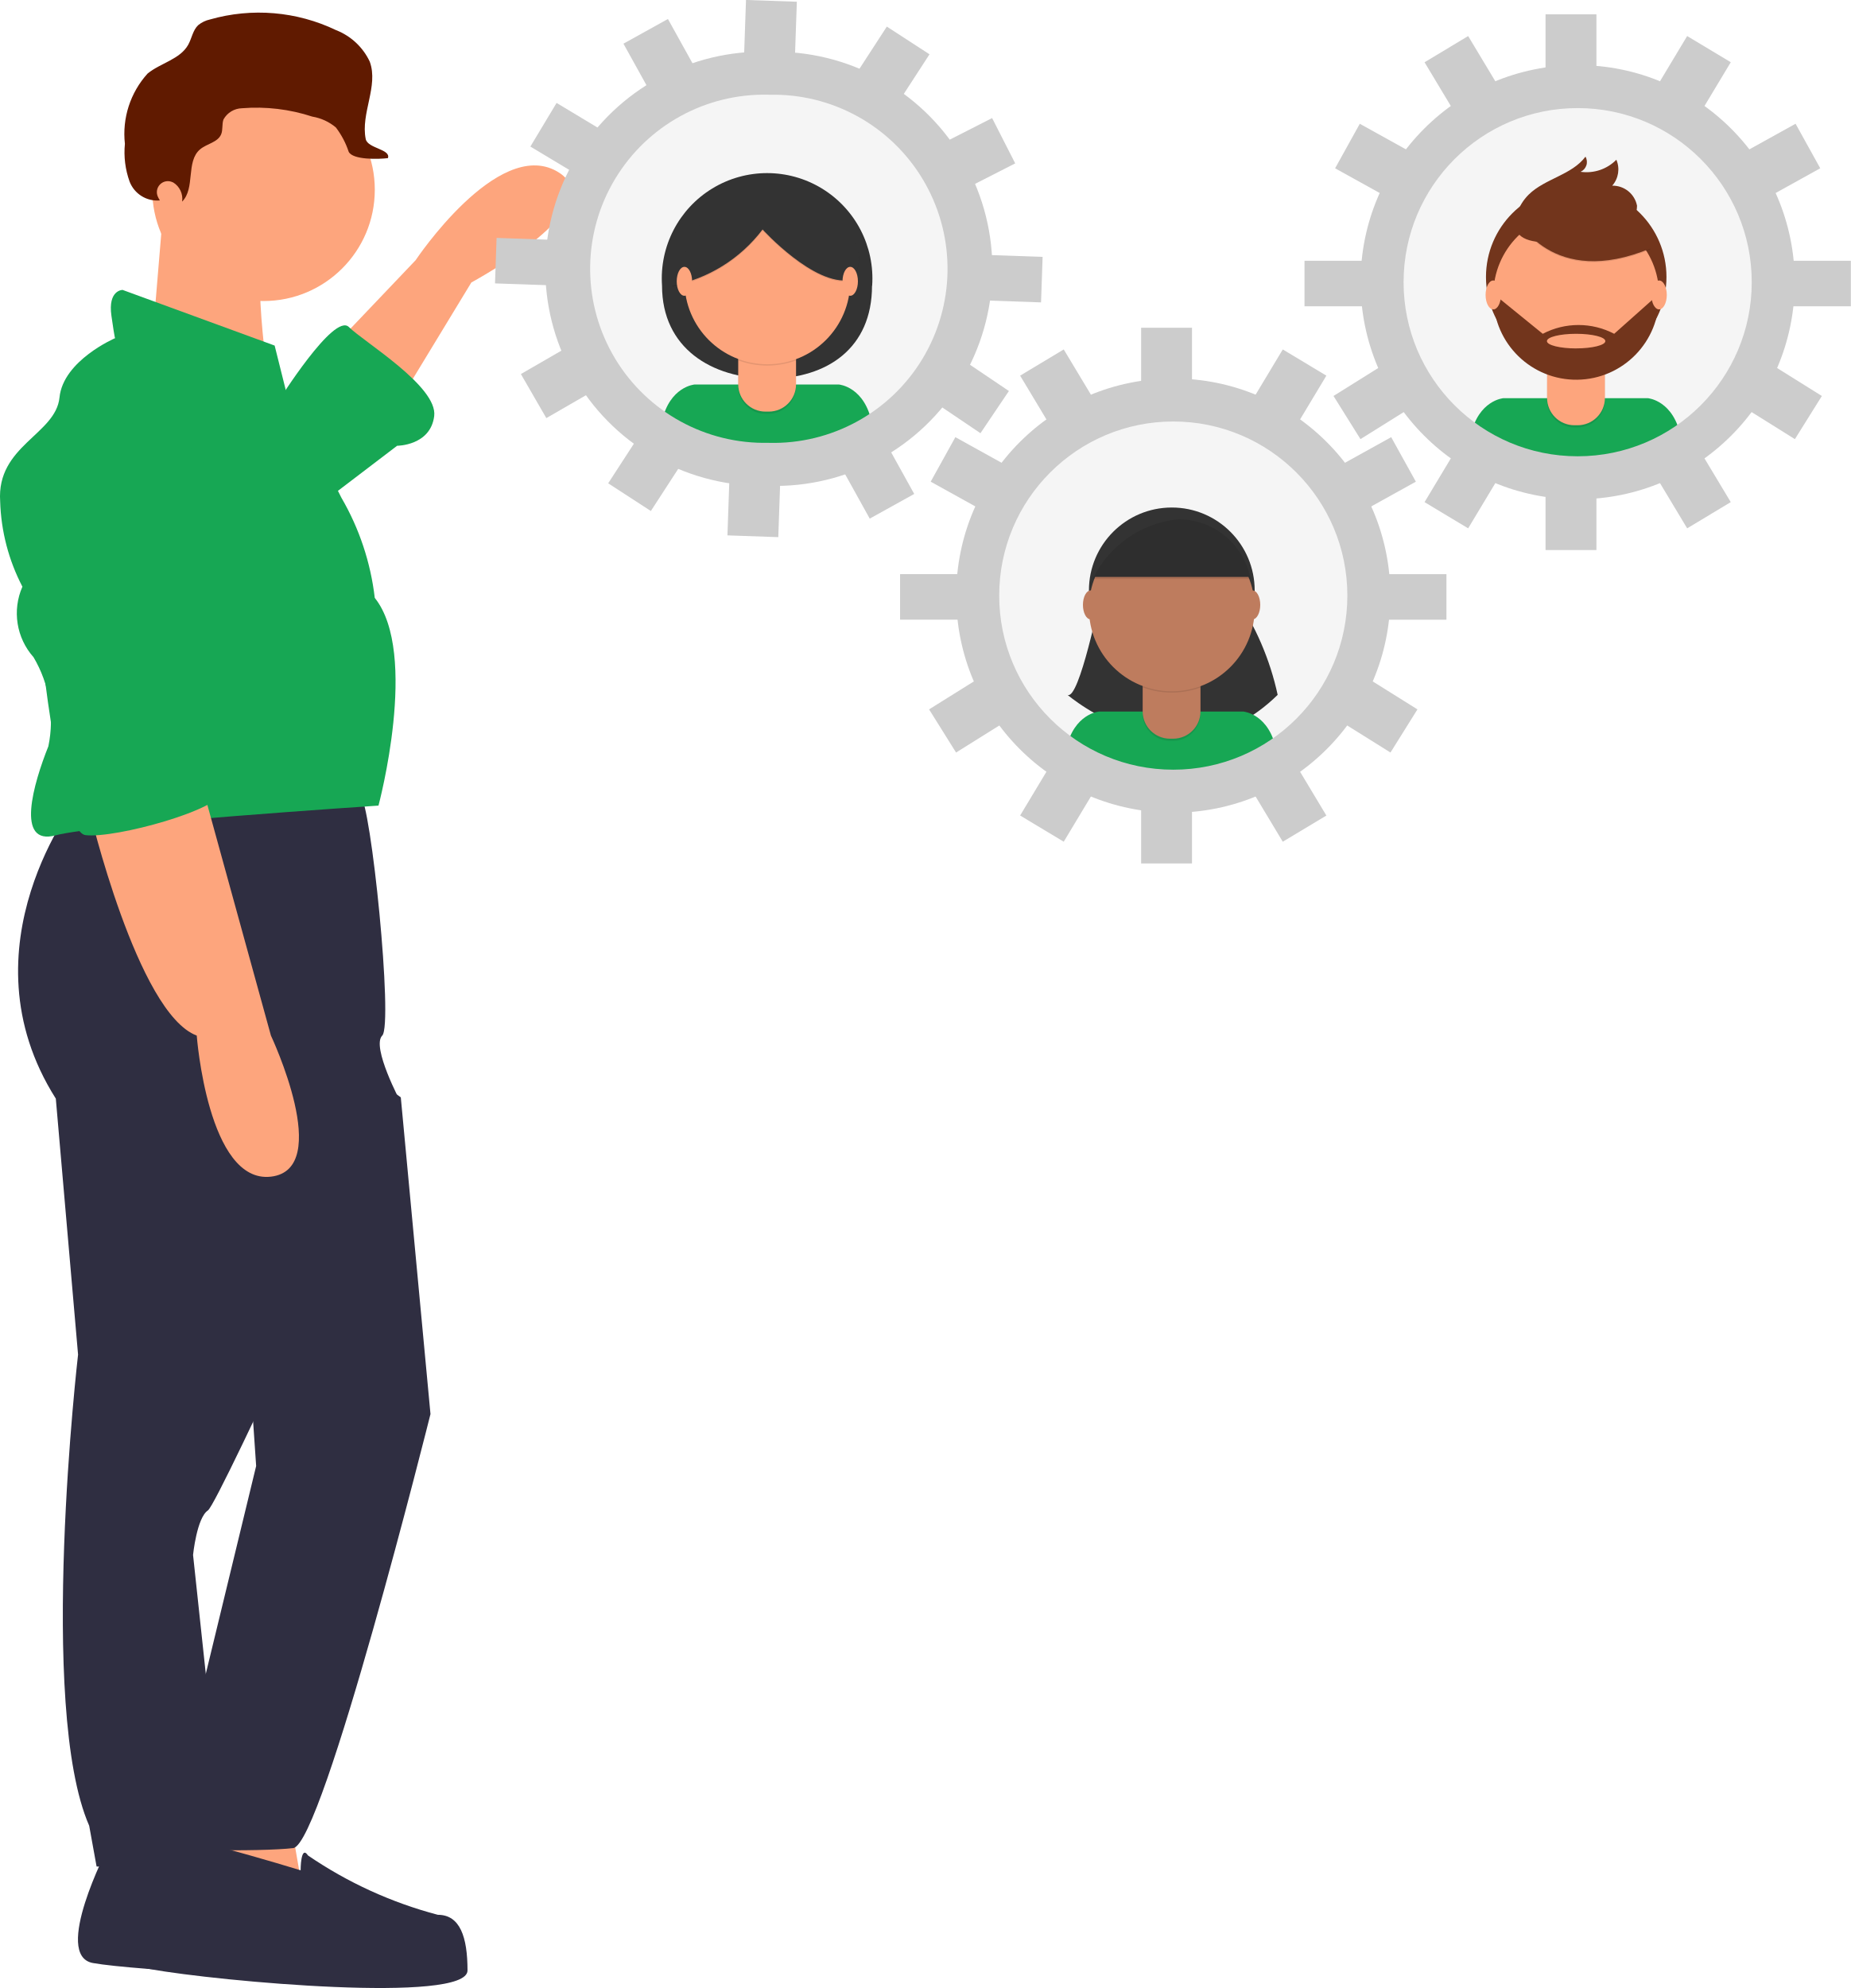
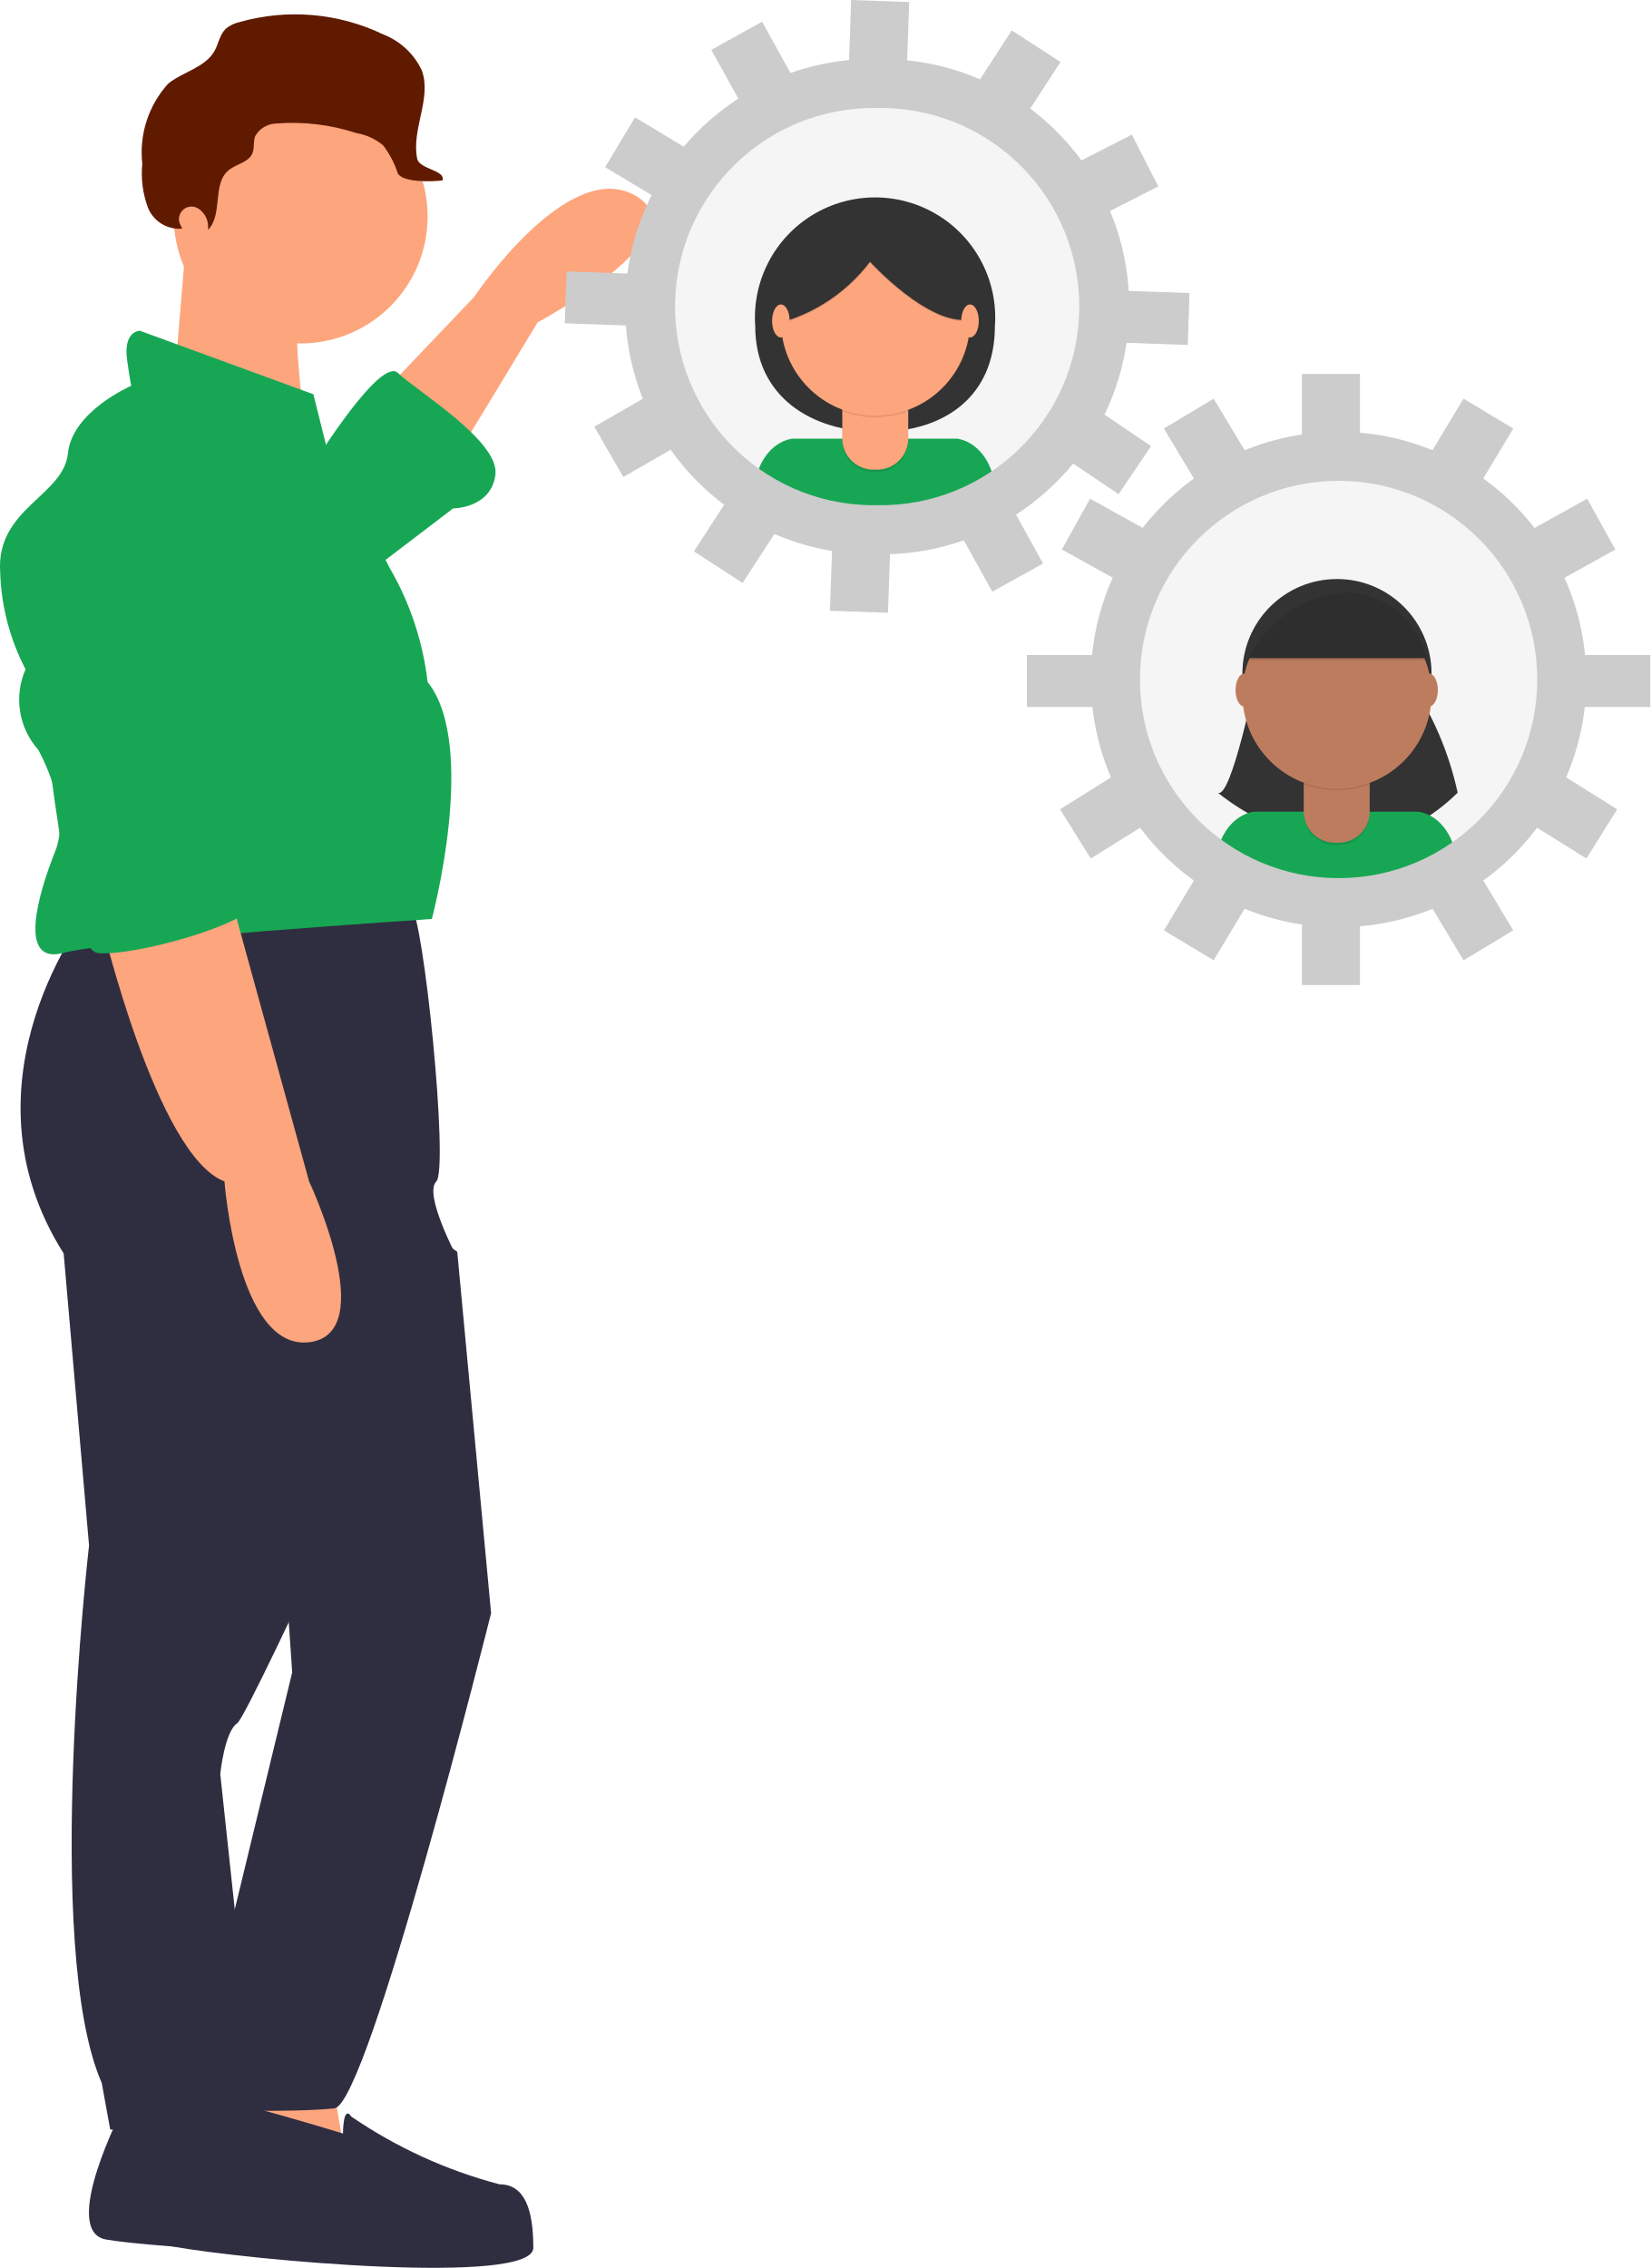
- <svg xmlns="http://www.w3.org/2000/svg" width="57.733" height="62.004" viewBox="0 0 57.733 62.004">
+ <svg xmlns="http://www.w3.org/2000/svg" width="47.149" height="64.794" viewBox="0 0 47.149 64.794">
  <defs>
    <linearGradient id="linear-gradient" x1="0.5" y1="1" x2="0.5" gradientUnits="objectBoundingBox">
      <stop offset="0" stop-color="gray" stop-opacity="0.251" />
      <stop offset="0.535" stop-color="gray" stop-opacity="0.122" />
      <stop offset="1" stop-color="gray" stop-opacity="0.102" />
    </linearGradient>
  </defs>
  <g id="Group_610" data-name="Group 610" transform="translate(0 0.001)">
-     <path id="Path_3138" data-name="Path 3138" d="M369.066,127.788l2.314-2.43s2.546-3.818,4.4-2.777-2.661,3.471-2.661,3.471L370.8,129.87Z" transform="translate(-358.416 -117.243)" fill="#fda57d" />
-     <path id="Path_3139" data-name="Path 3139" d="M265.809,787.668s-1.736,3.355-.463,3.587,7.521.579,7.636.231,1.041-1.5.347-1.967a14.123,14.123,0,0,0-3.471-.81l-.926-.926Z" transform="translate(-262.448 -730.031)" fill="#2f2e41" />
-     <path id="Path_3140" data-name="Path 3140" d="M243.062,370.288s-3.7,4.628-.694,9.372l.694,7.984s-1.273,10.992.347,14.694l.231,1.273h4.05l-1.041-9.719s.116-1.157.463-1.388,6.017-12.727,6.017-12.727-.926-1.736-.579-2.083-.347-7.289-.694-7.521S243.062,370.288,243.062,370.288Z" transform="translate(-240.627 -345.396)" fill="#2f2e41" />
-     <path id="Path_3141" data-name="Path 3141" d="M67.188,712.073l.463,2.661-4.512-.231.579-2.893Z" transform="translate(-58.158 -655.477)" fill="#fda57d" />
-     <path id="Path_3175" data-name="Path 3175" d="M3.471,0A3.471,3.471,0,1,1,0,3.471,3.471,3.471,0,0,1,3.471,0Z" transform="translate(4.749 2.446)" fill="#fda57d" />
-     <path id="Path_3142" data-name="Path 3142" d="M294.608,139.35l-.347,4.165,3.7,1.736s-.636-3.876-.174-4.917Z" transform="translate(-289.512 -132.854)" fill="#fda57d" />
-     <path id="Path_3143" data-name="Path 3143" d="M242.971,174.743l-.347-1.388-4.744-1.736s-.463,0-.347.81.116.694.116.694-1.62.694-1.736,1.851-1.967,1.5-1.851,3.24a6.147,6.147,0,0,0,.694,2.661,2.062,2.062,0,0,0,.347,2.2,3.9,3.9,0,0,1,.463,2.777c-.463,1.157-1.041,3.124.231,2.777s10.066-.926,10.066-.926,1.273-4.744-.116-6.479a8.059,8.059,0,0,0-1.041-3.124C243.665,176.016,242.971,174.743,242.971,174.743Z" transform="translate(-234.057 -162.578)" fill="#17a754" />
-     <path id="Path_3144" data-name="Path 3144" d="M269.325,366.16s1.5,6.364,3.355,7.058c0,0,.347,4.628,2.314,4.4s0-4.4,0-4.4l-2.2-7.984Z" transform="translate(-266.543 -340.92)" fill="#fda57d" />
-     <path id="Path_3145" data-name="Path 3145" d="M344.131,187.994s1.736-2.777,2.2-2.314,2.777,1.851,2.661,2.777-1.157.926-1.157.926l-2.43,1.851Z" transform="translate(-335.448 -175.481)" fill="#17a754" />
-     <path id="Path_3146" data-name="Path 3146" d="M297.892,478.177l1.389,1,.926,9.878s-3.355,13.422-4.281,13.537-4.744.116-4.628-.231a14.653,14.653,0,0,0,.694-2.083,29.734,29.734,0,0,1,1.207-3.123l1.57-6.48-.347-5.091Z" transform="translate(-286.779 -444.953)" fill="#2f2e41" />
-     <path id="Path_3147" data-name="Path 3147" d="M284.724,782.351s-4.86-1.5-5.091-1.157-1.775,3.846.385,4.237,9.912,1.085,9.912.044-.231-1.736-.926-1.736a13.076,13.076,0,0,1-4.05-1.851C284.724,781.541,284.724,782.351,284.724,782.351Z" transform="translate(-275.347 -724.019)" fill="#2f2e41" />
-     <path id="Path_3148" data-name="Path 3148" d="M284.382,67.744a.343.343,0,0,1,.464-.458l.006,0a.6.6,0,0,1,.282.6c.417-.416.11-1.251.561-1.631.209-.176.547-.214.655-.465.062-.146.02-.319.075-.468a.679.679,0,0,1,.576-.348,5.592,5.592,0,0,1,2.194.261,1.538,1.538,0,0,1,.734.337,2.586,2.586,0,0,1,.4.758c.124.259.939.236,1.224.2.1-.281-.632-.3-.692-.595-.163-.8.405-1.648.126-2.414a1.94,1.94,0,0,0-1.049-.982A5.566,5.566,0,0,0,286,62.206a.874.874,0,0,0-.364.176c-.168.157-.2.409-.311.61-.255.458-.86.567-1.268.9a2.8,2.8,0,0,0-.708,2.191,2.7,2.7,0,0,0,.147,1.18.923.923,0,0,0,.944.586C284.417,67.814,284.4,67.78,284.382,67.744Z" transform="translate(-279.453 -61.599)" fill="#601a00" />
-     <path id="Path_3149" data-name="Path 3149" d="M250.42,224.778a2.465,2.465,0,0,0-3.009.153,3.688,3.688,0,0,0-1.592,2.654c.116,1.851.81,9.488,1.736,9.6s4.281-.81,4.281-1.388-.81-1.273-.81-1.273l.983-5.9a3.9,3.9,0,0,0-1.536-3.811Z" transform="translate(-244.888 -211.139)" fill="#17a754" />
-     <g id="Group_607" data-name="Group 607" transform="translate(18.023 2.418)" opacity="0.5">
-       <circle id="Ellipse_102" data-name="Ellipse 102" cx="5.958" cy="5.958" r="5.958" fill="url(#linear-gradient)" />
+     <path id="Path_3138" data-name="Path 3138" d="M369.066,128.03l2.418-2.539s2.66-3.99,4.595-2.9-2.781,3.627-2.781,3.627l-2.418,3.99Z" transform="translate(-357.937 -117.01)" fill="#fda57d" />
+     <path id="Path_3139" data-name="Path 3139" d="M265.851,787.668s-1.814,3.506-.484,3.748,7.859.6,7.98.242,1.088-1.572.363-2.055a14.756,14.756,0,0,0-3.627-.846l-.967-.967Z" transform="translate(-262.339 -727.437)" fill="#2f2e41" />
+     <path id="Path_3140" data-name="Path 3140" d="M243.146,370.3s-3.869,4.836-.725,9.794l.725,8.343s-1.33,11.487.363,15.356l.242,1.33h4.232l-1.088-10.156s.121-1.209.484-1.451,6.287-13.3,6.287-13.3-.967-1.814-.6-2.176-.363-7.617-.725-7.859S243.146,370.3,243.146,370.3Z" transform="translate(-240.602 -344.285)" fill="#2f2e41" />
+     <path id="Path_3141" data-name="Path 3141" d="M67.37,712.094l.484,2.781-4.715-.242.6-3.023Z" transform="translate(-57.933 -652.952)" fill="#fda57d" />
+     <path id="Path_3175" data-name="Path 3175" d="M3.627,0A3.627,3.627,0,1,1,0,3.627,3.627,3.627,0,0,1,3.627,0Z" transform="translate(4.963 2.556)" fill="#fda57d" />
+     <path id="Path_3142" data-name="Path 3142" d="M294.623,139.35l-.363,4.353,3.869,1.814s-.665-4.05-.181-5.139Z" transform="translate(-289.298 -132.562)" fill="#fda57d" />
+     <path id="Path_3143" data-name="Path 3143" d="M243.372,174.884l-.363-1.451-4.957-1.814s-.484,0-.363.846.121.725.121.725-1.693.725-1.814,1.935-2.055,1.572-1.935,3.385a6.424,6.424,0,0,0,.725,2.781,2.154,2.154,0,0,0,.363,2.3s.967,1.693.484,2.9-1.088,3.265.242,2.9,10.519-.967,10.519-.967,1.33-4.957-.121-6.771a8.422,8.422,0,0,0-1.088-3.265C244.1,176.214,243.372,174.884,243.372,174.884Z" transform="translate(-234.056 -162.171)" fill="#17a754" />
+     <path id="Path_3144" data-name="Path 3144" d="M269.325,366.2s1.572,6.65,3.506,7.376c0,0,.363,4.836,2.418,4.595s0-4.595,0-4.595l-2.3-8.343Z" transform="translate(-266.418 -339.826)" fill="#fda57d" />
+     <path id="Path_3145" data-name="Path 3145" d="M344.131,188.1s1.814-2.9,2.3-2.418,2.9,1.935,2.781,2.9-1.209.967-1.209.967l-2.539,1.935Z" transform="translate(-335.057 -175.025)" fill="#17a754" />
+     <path id="Path_3146" data-name="Path 3146" d="M298.189,478.177l1.451,1.043.967,10.323s-3.506,14.026-4.474,14.146-4.957.121-4.836-.242a15.316,15.316,0,0,0,.725-2.176,31.072,31.072,0,0,1,1.261-3.264l1.641-6.772-.363-5.32Z" transform="translate(-286.576 -443.458)" fill="#2f2e41" />
+     <path id="Path_3147" data-name="Path 3147" d="M284.987,782.4s-5.078-1.572-5.32-1.209-1.855,4.019.4,4.428,10.358,1.134,10.358.046-.242-1.814-.967-1.814a13.664,13.664,0,0,1-4.232-1.934C284.987,781.558,284.987,782.4,284.987,782.4Z" transform="translate(-275.188 -721.449)" fill="#2f2e41" />
+     <path id="Path_3148" data-name="Path 3148" d="M284.429,68a.358.358,0,0,1,.484-.479l.006,0a.627.627,0,0,1,.3.627c.436-.435.115-1.308.586-1.7.218-.184.572-.224.684-.486.065-.153.021-.334.078-.489a.709.709,0,0,1,.6-.364,5.843,5.843,0,0,1,2.292.273,1.608,1.608,0,0,1,.767.352,2.7,2.7,0,0,1,.415.793c.13.271.981.246,1.279.208.1-.294-.661-.316-.723-.622-.171-.835.423-1.722.132-2.523a2.028,2.028,0,0,0-1.1-1.026,5.817,5.817,0,0,0-4.116-.351.913.913,0,0,0-.38.184c-.176.164-.208.427-.325.637-.267.478-.9.592-1.325.936a2.926,2.926,0,0,0-.74,2.29A2.818,2.818,0,0,0,283.5,67.5a.964.964,0,0,0,.986.612C284.466,68.076,284.447,68.04,284.429,68Z" transform="translate(-279.278 -61.581)" fill="#601a00" />
+     <path id="Path_3149" data-name="Path 3149" d="M250.628,224.8a2.576,2.576,0,0,0-3.145.16c-.833.708-1.73,1.723-1.664,2.773.121,1.935.846,9.915,1.814,10.036s4.474-.846,4.474-1.451-.846-1.33-.846-1.33l1.028-6.166a4.076,4.076,0,0,0-1.606-3.983Z" transform="translate(-244.846 -210.545)" fill="#17a754" />
+     <g id="Group_607" data-name="Group 607" transform="translate(18.834 2.527)" opacity="0.5">
+       <circle id="Ellipse_102" data-name="Ellipse 102" cx="6.226" cy="6.226" r="6.226" fill="url(#linear-gradient)" />
    </g>
-     <circle id="Ellipse_103" data-name="Ellipse 103" cx="5.832" cy="5.832" r="5.832" transform="translate(18.161 2.505)" fill="#f5f5f5" />
-     <path id="Path_3150" data-name="Path 3150" d="M502.357,128.966c0,1.94-1.394,2.895-3.2,2.895s-3.35-.955-3.35-2.895a3.285,3.285,0,1,1,6.554,0Z" transform="translate(-475.156 -120.054)" fill="#333" />
-     <path id="Path_3151" data-name="Path 3151" d="M499.165,211.225a5.8,5.8,0,0,0,3.206-.959c-.215-1.174-1.033-1.241-1.033-1.241h-4.509s-.772.063-1.013,1.144A5.805,5.805,0,0,0,499.165,211.225Z" transform="translate(-475.167 -197.033)" fill="#17a754" />
-     <path id="Path_3152" data-name="Path 3152" d="M291.923,133.874h1.8v1.493a.852.852,0,0,1-.852.852h-.1a.852.852,0,0,1-.852-.852v-1.493Z" transform="translate(-268.895 -123.315)" opacity="0.1" />
-     <path id="Path_3153" data-name="Path 3153" d="M292.085,133.027h1.479a.162.162,0,0,1,.162.162v1.331a.852.852,0,0,1-.852.852h-.1a.852.852,0,0,1-.852-.852v-1.331a.162.162,0,0,1,.162-.162Z" transform="translate(-268.895 -122.535)" fill="#fda57d" />
-     <path id="Path_3154" data-name="Path 3154" d="M526.022,196.968a2.6,2.6,0,0,0,1.8,0v-.222h-1.8Z" transform="translate(-502.991 -185.728)" opacity="0.1" />
-     <circle id="Ellipse_104" data-name="Ellipse 104" cx="2.585" cy="2.585" r="2.585" transform="translate(21.351 6.19)" fill="#fda57d" />
-     <path id="Path_3155" data-name="Path 3155" d="M499.721,135.526a4.643,4.643,0,0,0,2.83-1.756s1.61,1.773,2.732,1.577a.978.978,0,0,0,0-1.366c-.651-.683-1.155-1.545-2.017-1.431a5.257,5.257,0,0,0-2.374.569A10.1,10.1,0,0,0,499.721,135.526Z" transform="translate(-478.764 -126.582)" opacity="0.1" />
-     <path id="Path_3156" data-name="Path 3156" d="M499.721,135.114a4.643,4.643,0,0,0,2.83-1.756s1.61,1.773,2.732,1.577a.978.978,0,0,0,0-1.366c-.651-.683-1.155-1.545-2.017-1.431a5.256,5.256,0,0,0-2.374.569A10.1,10.1,0,0,0,499.721,135.114Z" transform="translate(-478.764 -126.202)" fill="#333" />
-     <ellipse id="Ellipse_105" data-name="Ellipse 105" cx="0.24" cy="0.451" rx="0.24" ry="0.451" transform="translate(21.109 8.322)" fill="#fda57d" />
-     <ellipse id="Ellipse_106" data-name="Ellipse 106" cx="0.24" cy="0.451" rx="0.24" ry="0.451" transform="translate(26.281 8.322)" fill="#fda57d" />
-     <g id="Group_608" data-name="Group 608" transform="translate(43.255 2.843)" opacity="0.5">
-       <circle id="Ellipse_107" data-name="Ellipse 107" cx="5.958" cy="5.958" r="5.958" fill="url(#linear-gradient)" />
+     <circle id="Ellipse_103" data-name="Ellipse 103" cx="6.095" cy="6.095" r="6.095" transform="translate(18.978 2.618)" fill="#f5f5f5" />
+     <path id="Path_3150" data-name="Path 3150" d="M502.652,129.124c0,2.027-1.457,3.025-3.348,3.025s-3.5-1-3.5-3.025a3.433,3.433,0,1,1,6.849,0Z" transform="translate(-474.227 -119.811)" fill="#333" />
+     <path id="Path_3151" data-name="Path 3151" d="M499.315,211.324a6.066,6.066,0,0,0,3.35-1c-.224-1.227-1.079-1.3-1.079-1.3h-4.712s-.806.066-1.058,1.2A6.066,6.066,0,0,0,499.315,211.324Z" transform="translate(-474.238 -196.493)" fill="#17a754" />
+     <path id="Path_3152" data-name="Path 3152" d="M291.923,133.874h1.885v1.56a.89.89,0,0,1-.89.89h-.105a.89.89,0,0,1-.89-.89v-1.56Z" transform="translate(-267.859 -122.84)" opacity="0.1" />
+     <path id="Path_3153" data-name="Path 3153" d="M292.093,133.027h1.545a.17.17,0,0,1,.17.17v1.391a.89.89,0,0,1-.89.89h-.105a.89.89,0,0,1-.89-.89V133.2a.17.17,0,0,1,.17-.17Z" transform="translate(-267.859 -122.062)" fill="#fda57d" />
+     <path id="Path_3154" data-name="Path 3154" d="M526.022,196.978a2.713,2.713,0,0,0,1.885.005v-.232h-1.885Z" transform="translate(-501.954 -185.232)" opacity="0.1" />
+     <circle id="Ellipse_104" data-name="Ellipse 104" cx="2.702" cy="2.702" r="2.702" transform="translate(22.312 6.469)" fill="#fda57d" />
+     <path id="Path_3155" data-name="Path 3155" d="M499.721,135.661a4.852,4.852,0,0,0,2.957-1.835s1.682,1.852,2.855,1.648a1.022,1.022,0,0,0,0-1.428c-.68-.714-1.207-1.614-2.107-1.5a5.493,5.493,0,0,0-2.481.595A10.555,10.555,0,0,0,499.721,135.661Z" transform="translate(-477.821 -126.313)" opacity="0.1" />
+     <path id="Path_3156" data-name="Path 3156" d="M499.721,135.248a4.852,4.852,0,0,0,2.957-1.835s1.682,1.852,2.855,1.648a1.022,1.022,0,0,0,0-1.427c-.68-.714-1.207-1.614-2.107-1.5a5.493,5.493,0,0,0-2.481.595A10.554,10.554,0,0,0,499.721,135.248Z" transform="translate(-477.821 -125.935)" fill="#333" />
+     <ellipse id="Ellipse_105" data-name="Ellipse 105" cx="0.251" cy="0.471" rx="0.251" ry="0.471" transform="translate(22.059 8.697)" fill="#fda57d" />
+     <ellipse id="Ellipse_106" data-name="Ellipse 106" cx="0.251" cy="0.471" rx="0.251" ry="0.471" transform="translate(27.463 8.697)" fill="#fda57d" />
+     <g id="Group_609" data-name="Group 609" transform="translate(32.018 13.185)" opacity="0.5">
+       <circle id="Ellipse_113" data-name="Ellipse 113" cx="6.226" cy="6.226" r="6.226" fill="url(#linear-gradient)" />
    </g>
-     <circle id="Ellipse_108" data-name="Ellipse 108" cx="5.832" cy="5.832" r="5.832" transform="translate(43.392 2.93)" fill="#f5f5f5" />
-     <path id="Path_3157" data-name="Path 3157" d="M819.019,216.613a5.8,5.8,0,0,0,3.206-.959c-.215-1.174-1.033-1.241-1.033-1.241h-4.509s-.772.063-1.013,1.144A5.805,5.805,0,0,0,819.019,216.613Z" transform="translate(-769.79 -201.995)" fill="#17a754" />
-     <circle id="Ellipse_109" data-name="Ellipse 109" cx="2.815" cy="2.815" r="2.815" transform="translate(46.352 5.824)" fill="#72351c" />
-     <path id="Path_3158" data-name="Path 3158" d="M611.777,139.261h1.8v1.493a.852.852,0,0,1-.852.852h-.1a.852.852,0,0,1-.852-.852Z" transform="translate(-563.518 -128.277)" opacity="0.1" />
-     <path id="Path_3159" data-name="Path 3159" d="M611.939,138.414h1.479a.163.163,0,0,1,.162.162v1.331a.852.852,0,0,1-.852.852h-.1a.852.852,0,0,1-.852-.852v-1.331A.162.162,0,0,1,611.939,138.414Z" transform="translate(-563.518 -127.497)" fill="#fda57d" />
-     <path id="Path_3160" data-name="Path 3160" d="M845.876,202.356a2.6,2.6,0,0,0,1.8,0v-.222h-1.8Z" transform="translate(-797.613 -190.69)" opacity="0.1" />
-     <circle id="Ellipse_110" data-name="Ellipse 110" cx="2.585" cy="2.585" r="2.585" transform="translate(46.582 6.615)" fill="#fda57d" />
-     <path id="Path_3161" data-name="Path 3161" d="M834.005,136.233s1.09,2.212,4.163.927l-.716-1.122-1.268-.455Z" transform="translate(-786.68 -129.384)" opacity="0.1" />
-     <path id="Path_3162" data-name="Path 3162" d="M834.005,135.821s1.09,2.212,4.163.927l-.716-1.122-1.268-.455Z" transform="translate(-786.68 -129.004)" fill="#72351c" />
-     <path id="Path_3163" data-name="Path 3163" d="M833.253,120.689a1.493,1.493,0,0,1,.37-.6c.509-.5,1.342-.609,1.77-1.182a.335.335,0,0,1-.153.472,1.305,1.305,0,0,0,1.116-.376.766.766,0,0,1-.129.809.774.774,0,0,1,.774.626.722.722,0,0,1-.335.609,1.859,1.859,0,0,1-.675.254C835.3,121.452,832.8,122.09,833.253,120.689Z" transform="translate(-785.937 -114.022)" fill="#72351c" />
-     <path id="Path_3164" data-name="Path 3164" d="M829.76,173.928h-.069l-1.333,1.187a2.4,2.4,0,0,0-2.228,0l-1.4-1.138-.141.018a2.585,2.585,0,1,0,5.17-.066Zm-2.589,1.643c-.5,0-.911-.1-.911-.228s.408-.228.911-.228.911.1.911.228S827.673,175.57,827.17,175.57Z" transform="translate(-778.007 -164.705)" fill="#72351c" />
-     <ellipse id="Ellipse_111" data-name="Ellipse 111" cx="0.24" cy="0.451" rx="0.24" ry="0.451" transform="translate(46.34 8.747)" fill="#fda57d" />
-     <ellipse id="Ellipse_112" data-name="Ellipse 112" cx="0.24" cy="0.451" rx="0.24" ry="0.451" transform="translate(51.512 8.747)" fill="#fda57d" />
-     <g id="Group_609" data-name="Group 609" transform="translate(30.64 12.617)" opacity="0.5">
-       <circle id="Ellipse_113" data-name="Ellipse 113" cx="5.958" cy="5.958" r="5.958" fill="url(#linear-gradient)" />
-     </g>
-     <circle id="Ellipse_114" data-name="Ellipse 114" cx="5.832" cy="5.832" r="5.832" transform="translate(30.765 12.71)" fill="#f5f5f5" />
-     <path id="Path_3165" data-name="Path 3165" d="M657.212,292.723s-.661,3.258-1.022,3.077c0,0,3.481,3.006,6.554,0a8.736,8.736,0,0,0-1.323-3.077Z" transform="translate(-622.89 -274.129)" fill="#333" />
-     <path id="Path_3166" data-name="Path 3166" d="M659.1,340.522a5.8,5.8,0,0,0,3.206-.959c-.215-1.174-1.033-1.241-1.033-1.241h-4.509s-.772.063-1.013,1.144A5.806,5.806,0,0,0,659.1,340.522Z" transform="translate(-622.487 -316.13)" fill="#17a754" />
-     <circle id="Ellipse_115" data-name="Ellipse 115" cx="2.585" cy="2.585" r="2.585" transform="translate(33.967 15.828)" fill="#333" />
-     <path id="Path_3167" data-name="Path 3167" d="M451.859,263.171h1.8v1.493a.852.852,0,0,1-.852.852h-.1a.852.852,0,0,1-.852-.852Z" transform="translate(-416.215 -242.412)" opacity="0.1" />
-     <path id="Path_3168" data-name="Path 3168" d="M452.021,262.324H453.5a.162.162,0,0,1,.162.163v1.331a.852.852,0,0,1-.852.852h-.1a.852.852,0,0,1-.852-.852v-1.331A.162.162,0,0,1,452.021,262.324Z" transform="translate(-416.215 -241.632)" fill="#be7c5e" />
-     <path id="Path_3169" data-name="Path 3169" d="M685.958,326.265a2.6,2.6,0,0,0,1.8,0v-.222h-1.8Z" transform="translate(-650.31 -304.826)" opacity="0.1" />
-     <circle id="Ellipse_116" data-name="Ellipse 116" cx="2.585" cy="2.585" r="2.585" transform="translate(33.967 16.39)" fill="#be7c5e" />
-     <path id="Path_3170" data-name="Path 3170" d="M666.1,263.269h4.93a2.294,2.294,0,0,0-2.285-1.864A3.343,3.343,0,0,0,666.1,263.269Z" transform="translate(-632.017 -245.276)" fill="#333" />
-     <ellipse id="Ellipse_117" data-name="Ellipse 117" cx="0.24" cy="0.451" rx="0.24" ry="0.451" transform="translate(33.78 18.414)" fill="#be7c5e" />
-     <ellipse id="Ellipse_118" data-name="Ellipse 118" cx="0.24" cy="0.451" rx="0.24" ry="0.451" transform="translate(38.831 18.414)" fill="#be7c5e" />
-     <path id="Path_3171" data-name="Path 3171" d="M666.1,264.116h4.93a2.294,2.294,0,0,0-2.285-1.864A3.343,3.343,0,0,0,666.1,264.116Z" transform="translate(-632.017 -246.056)" opacity="0.1" />
-     <path id="Path_3172" data-name="Path 3172" d="M618.935,207.98a5.43,5.43,0,1,1-5.43,5.43,5.43,5.43,0,0,1,5.43-5.43m0-1.341a6.771,6.771,0,1,0,6.771,6.771A6.771,6.771,0,0,0,618.935,206.639Z" transform="translate(-582.337 -194.835)" fill="#ccc" />
-     <rect id="Rectangle_758" data-name="Rectangle 758" width="1.587" height="1.671" transform="translate(35.595 10.221)" fill="#ccc" />
-     <rect id="Rectangle_759" data-name="Rectangle 759" width="1.671" height="1.587" transform="matrix(0.515, -0.857, 0.857, 0.515, 39.153, 12.33)" fill="#ccc" />
-     <rect id="Rectangle_760" data-name="Rectangle 760" width="1.671" height="1.587" transform="matrix(0.875, -0.485, 0.485, 0.875, 41.933, 14.444)" fill="#ccc" />
-     <rect id="Rectangle_761" data-name="Rectangle 761" width="1.587" height="1.671" transform="matrix(0.53, -0.848, 0.848, 0.53, 41.956, 22.584)" fill="#ccc" />
-     <rect id="Rectangle_762" data-name="Rectangle 762" width="1.587" height="1.671" transform="matrix(0.485, -0.875, 0.875, 0.485, 29.031, 15.022)" fill="#ccc" />
-     <rect id="Rectangle_763" data-name="Rectangle 763" width="1.671" height="1.587" transform="matrix(0.848, -0.53, 0.53, 0.848, 28.981, 22.124)" fill="#ccc" />
-     <rect id="Rectangle_764" data-name="Rectangle 764" width="1.587" height="1.671" transform="matrix(0.857, -0.515, 0.515, 0.857, 31.821, 11.715)" fill="#ccc" />
-     <rect id="Rectangle_765" data-name="Rectangle 765" width="1.587" height="1.671" transform="translate(35.595 25.258)" fill="#ccc" />
-     <rect id="Rectangle_766" data-name="Rectangle 766" width="1.587" height="1.671" transform="matrix(0.857, -0.515, 0.515, 0.857, 39.153, 24.82)" fill="#ccc" />
-     <rect id="Rectangle_767" data-name="Rectangle 767" width="1.671" height="1.587" transform="matrix(0.515, -0.857, 0.857, 0.515, 31.821, 25.434)" fill="#ccc" />
-     <rect id="Rectangle_768" data-name="Rectangle 768" width="1.921" height="1.42" transform="translate(28.076 17.906)" fill="#ccc" />
-     <rect id="Rectangle_769" data-name="Rectangle 769" width="1.921" height="1.42" transform="translate(45.119 19.327) rotate(180)" fill="#ccc" />
-     <path id="Path_3173" data-name="Path 3173" d="M778.852,84.07a5.43,5.43,0,1,1-5.43,5.43,5.43,5.43,0,0,1,5.43-5.43m0-1.341a6.771,6.771,0,1,0,6.771,6.771A6.771,6.771,0,0,0,778.852,82.729Z" transform="translate(-729.64 -80.7)" fill="#ccc" />
-     <rect id="Rectangle_770" data-name="Rectangle 770" width="1.587" height="1.671" transform="translate(48.21 0.446)" fill="#ccc" />
-     <rect id="Rectangle_771" data-name="Rectangle 771" width="1.671" height="1.587" transform="matrix(0.515, -0.857, 0.857, 0.515, 51.767, 2.555)" fill="#ccc" />
-     <rect id="Rectangle_772" data-name="Rectangle 772" width="1.671" height="1.587" transform="matrix(0.875, -0.485, 0.485, 0.875, 54.547, 4.669)" fill="#ccc" />
-     <rect id="Rectangle_773" data-name="Rectangle 773" width="1.587" height="1.671" transform="matrix(0.53, -0.848, 0.848, 0.53, 54.571, 12.81)" fill="#ccc" />
-     <rect id="Rectangle_774" data-name="Rectangle 774" width="1.587" height="1.671" transform="matrix(0.485, -0.875, 0.875, 0.485, 41.646, 5.248)" fill="#ccc" />
-     <rect id="Rectangle_775" data-name="Rectangle 775" width="1.671" height="1.587" transform="matrix(0.848, -0.53, 0.53, 0.848, 41.596, 12.349)" fill="#ccc" />
-     <rect id="Rectangle_776" data-name="Rectangle 776" width="1.587" height="1.671" transform="matrix(0.857, -0.515, 0.515, 0.857, 44.436, 1.941)" fill="#ccc" />
-     <rect id="Rectangle_777" data-name="Rectangle 777" width="1.587" height="1.671" transform="translate(48.21 15.484)" fill="#ccc" />
-     <rect id="Rectangle_778" data-name="Rectangle 778" width="1.587" height="1.671" transform="matrix(0.857, -0.515, 0.515, 0.857, 51.767, 15.045)" fill="#ccc" />
-     <rect id="Rectangle_779" data-name="Rectangle 779" width="1.671" height="1.587" transform="matrix(0.515, -0.857, 0.857, 0.515, 44.436, 15.66)" fill="#ccc" />
-     <rect id="Rectangle_780" data-name="Rectangle 780" width="1.921" height="1.42" transform="translate(40.691 8.132)" fill="#ccc" />
-     <rect id="Rectangle_781" data-name="Rectangle 781" width="1.921" height="1.42" transform="translate(57.733 9.552) rotate(180)" fill="#ccc" />
-     <path id="Path_3174" data-name="Path 3174" d="M457.623,78.762q.1,0,.192,0a5.43,5.43,0,1,1-.185,10.858l-.192,0a5.43,5.43,0,1,1,.185-10.858m0-1.34v0a6.771,6.771,0,1,0-.232,13.539c.079,0,.159,0,.238,0a6.771,6.771,0,1,0,.232-13.539C457.782,77.422,457.7,77.421,457.623,77.421Z" transform="translate(-433.644 -75.809)" fill="#ccc" />
-     <rect id="Rectangle_782" data-name="Rectangle 782" width="1.671" height="1.587" transform="translate(23.212 1.668) rotate(-88.012)" fill="#ccc" />
-     <rect id="Rectangle_783" data-name="Rectangle 783" width="1.671" height="1.587" transform="translate(26.753 2.23) rotate(-57.012)" fill="#ccc" />
-     <rect id="Rectangle_784" data-name="Rectangle 784" width="1.671" height="1.587" transform="translate(29.458 4.44) rotate(-27.012)" fill="#ccc" />
-     <rect id="Rectangle_785" data-name="Rectangle 785" width="1.587" height="1.671" transform="translate(29.198 12.576) rotate(-56.012)" fill="#ccc" />
-     <rect id="Rectangle_786" data-name="Rectangle 786" width="1.587" height="1.671" transform="translate(16.544 4.57) rotate(-59.012)" fill="#ccc" />
-     <rect id="Rectangle_787" data-name="Rectangle 787" width="1.671" height="1.587" transform="matrix(0.866, -0.5, 0.5, 0.866, 16.248, 11.665)" fill="#ccc" />
-     <rect id="Rectangle_788" data-name="Rectangle 788" width="1.587" height="1.671" transform="translate(19.447 1.361) rotate(-29.012)" fill="#ccc" />
-     <rect id="Rectangle_789" data-name="Rectangle 789" width="1.671" height="1.587" transform="translate(22.691 16.697) rotate(-88.012)" fill="#ccc" />
-     <rect id="Rectangle_790" data-name="Rectangle 790" width="1.587" height="1.671" transform="translate(26.319 14.713) rotate(-29.012)" fill="#ccc" />
-     <rect id="Rectangle_791" data-name="Rectangle 791" width="1.671" height="1.587" transform="translate(18.971 15.073) rotate(-57.012)" fill="#ccc" />
-     <rect id="Rectangle_792" data-name="Rectangle 792" width="1.921" height="1.42" transform="translate(15.49 7.419) rotate(1.988)" fill="#ccc" />
-     <rect id="Rectangle_793" data-name="Rectangle 793" width="1.921" height="1.42" transform="translate(32.473 9.43) rotate(-178.012)" fill="#ccc" />
+     <circle id="Ellipse_114" data-name="Ellipse 114" cx="6.095" cy="6.095" r="6.095" transform="translate(32.15 13.282)" fill="#f5f5f5" />
+     <path id="Path_3165" data-name="Path 3165" d="M657.258,292.723s-.691,3.4-1.068,3.216c0,0,3.637,3.141,6.848,0a9.129,9.129,0,0,0-1.382-3.216Z" transform="translate(-621.392 -273.293)" fill="#333" />
+     <path id="Path_3166" data-name="Path 3166" d="M659.251,340.621a6.066,6.066,0,0,0,3.35-1c-.225-1.227-1.079-1.3-1.079-1.3H656.81s-.807.066-1.058,1.2A6.067,6.067,0,0,0,659.251,340.621Z" transform="translate(-620.99 -315.132)" fill="#17a754" />
+     <circle id="Ellipse_115" data-name="Ellipse 115" cx="2.702" cy="2.702" r="2.702" transform="translate(35.496 16.541)" fill="#333" />
+     <path id="Path_3167" data-name="Path 3167" d="M451.859,263.171h1.885v1.56a.89.89,0,0,1-.89.89h-.105a.89.89,0,0,1-.89-.89Z" transform="translate(-414.611 -241.478)" opacity="0.1" />
+     <path id="Path_3168" data-name="Path 3168" d="M452.029,262.324h1.545a.17.17,0,0,1,.17.17v1.391a.89.89,0,0,1-.89.89h-.105a.89.89,0,0,1-.89-.89v-1.391A.17.17,0,0,1,452.029,262.324Z" transform="translate(-414.611 -240.701)" fill="#be7c5e" />
+     <path id="Path_3169" data-name="Path 3169" d="M685.958,326.275a2.713,2.713,0,0,0,1.885.005v-.232h-1.885Z" transform="translate(-648.706 -303.871)" opacity="0.1" />
+     <circle id="Ellipse_116" data-name="Ellipse 116" cx="2.702" cy="2.702" r="2.702" transform="translate(35.496 17.127)" fill="#be7c5e" />
+     <path id="Path_3170" data-name="Path 3170" d="M666.1,263.353h5.152a2.4,2.4,0,0,0-2.388-1.948A3.493,3.493,0,0,0,666.1,263.353Z" transform="translate(-630.484 -244.551)" fill="#333" />
+     <ellipse id="Ellipse_117" data-name="Ellipse 117" cx="0.251" cy="0.471" rx="0.251" ry="0.471" transform="translate(35.3 19.242)" fill="#be7c5e" />
+     <ellipse id="Ellipse_118" data-name="Ellipse 118" cx="0.251" cy="0.471" rx="0.251" ry="0.471" transform="translate(40.578 19.242)" fill="#be7c5e" />
+     <path id="Path_3171" data-name="Path 3171" d="M666.1,264.2h5.152a2.4,2.4,0,0,0-2.388-1.948A3.493,3.493,0,0,0,666.1,264.2Z" transform="translate(-630.484 -245.328)" opacity="0.1" />
+     <path id="Path_3172" data-name="Path 3172" d="M619.239,208.04a5.675,5.675,0,1,1-5.674,5.675,5.675,5.675,0,0,1,5.674-5.675m0-1.4a7.076,7.076,0,1,0,7.076,7.076A7.076,7.076,0,0,0,619.239,206.639Z" transform="translate(-580.995 -194.304)" fill="#ccc" />
+     <rect id="Rectangle_758" data-name="Rectangle 758" width="1.659" height="1.746" transform="translate(37.196 10.681)" fill="#ccc" />
+     <rect id="Rectangle_759" data-name="Rectangle 759" width="1.746" height="1.659" transform="matrix(0.515, -0.857, 0.857, 0.515, 40.914, 12.884)" fill="#ccc" />
+     <rect id="Rectangle_760" data-name="Rectangle 760" width="1.746" height="1.659" transform="matrix(0.875, -0.485, 0.485, 0.875, 43.819, 15.094)" fill="#ccc" />
+     <rect id="Rectangle_761" data-name="Rectangle 761" width="1.659" height="1.746" transform="matrix(0.53, -0.848, 0.848, 0.53, 43.844, 23.601)" fill="#ccc" />
+     <rect id="Rectangle_762" data-name="Rectangle 762" width="1.659" height="1.746" transform="matrix(0.485, -0.875, 0.875, 0.485, 30.338, 15.698)" fill="#ccc" />
+     <rect id="Rectangle_763" data-name="Rectangle 763" width="1.746" height="1.659" transform="matrix(0.848, -0.53, 0.53, 0.848, 30.285, 23.119)" fill="#ccc" />
+     <rect id="Rectangle_764" data-name="Rectangle 764" width="1.659" height="1.746" transform="matrix(0.857, -0.515, 0.515, 0.857, 33.253, 12.242)" fill="#ccc" />
+     <rect id="Rectangle_765" data-name="Rectangle 765" width="1.659" height="1.746" transform="translate(37.196 26.395)" fill="#ccc" />
+     <rect id="Rectangle_766" data-name="Rectangle 766" width="1.659" height="1.746" transform="matrix(0.857, -0.515, 0.515, 0.857, 40.914, 25.937)" fill="#ccc" />
+     <rect id="Rectangle_767" data-name="Rectangle 767" width="1.746" height="1.659" transform="matrix(0.515, -0.857, 0.857, 0.515, 33.253, 26.579)" fill="#ccc" />
+     <rect id="Rectangle_768" data-name="Rectangle 768" width="2.008" height="1.484" transform="translate(29.339 18.712)" fill="#ccc" />
+     <rect id="Rectangle_769" data-name="Rectangle 769" width="2.008" height="1.484" transform="translate(47.149 20.196) rotate(180)" fill="#ccc" />
+     <path id="Path_3174" data-name="Path 3174" d="M457.933,78.822q.1,0,.2,0a5.674,5.674,0,1,1-.193,11.347l-.2,0a5.674,5.674,0,1,1,.193-11.347m0-1.4v0a7.075,7.075,0,1,0-.242,14.149c.083,0,.166,0,.249,0a7.075,7.075,0,1,0,.242-14.149C458.1,77.422,458.015,77.421,457.933,77.421Z" transform="translate(-432.875 -75.737)" fill="#ccc" />
+     <rect id="Rectangle_782" data-name="Rectangle 782" width="1.746" height="1.659" transform="translate(24.257 1.744) rotate(-88.012)" fill="#ccc" />
+     <rect id="Rectangle_783" data-name="Rectangle 783" width="1.746" height="1.659" transform="translate(27.957 2.331) rotate(-57.012)" fill="#ccc" />
+     <rect id="Rectangle_784" data-name="Rectangle 784" width="1.746" height="1.659" transform="translate(30.783 4.639) rotate(-27.012)" fill="#ccc" />
+     <rect id="Rectangle_785" data-name="Rectangle 785" width="1.659" height="1.746" transform="translate(30.512 13.142) rotate(-56.012)" fill="#ccc" />
+     <rect id="Rectangle_786" data-name="Rectangle 786" width="1.659" height="1.746" transform="translate(17.289 4.775) rotate(-59.012)" fill="#ccc" />
+     <rect id="Rectangle_787" data-name="Rectangle 787" width="1.746" height="1.659" transform="matrix(0.866, -0.5, 0.5, 0.866, 16.979, 12.19)" fill="#ccc" />
+     <rect id="Rectangle_788" data-name="Rectangle 788" width="1.659" height="1.746" transform="translate(20.322 1.423) rotate(-29.012)" fill="#ccc" />
+     <rect id="Rectangle_789" data-name="Rectangle 789" width="1.746" height="1.659" transform="translate(23.712 17.448) rotate(-88.012)" fill="#ccc" />
+     <rect id="Rectangle_790" data-name="Rectangle 790" width="1.659" height="1.746" transform="translate(27.504 15.375) rotate(-29.012)" fill="#ccc" />
+     <rect id="Rectangle_791" data-name="Rectangle 791" width="1.746" height="1.659" transform="translate(19.825 15.751) rotate(-57.012)" fill="#ccc" />
+     <rect id="Rectangle_792" data-name="Rectangle 792" width="2.008" height="1.484" transform="translate(16.187 7.753) rotate(1.988)" fill="#ccc" />
+     <rect id="Rectangle_793" data-name="Rectangle 793" width="2.008" height="1.484" transform="translate(33.934 9.854) rotate(-178.012)" fill="#ccc" />
  </g>
</svg>
